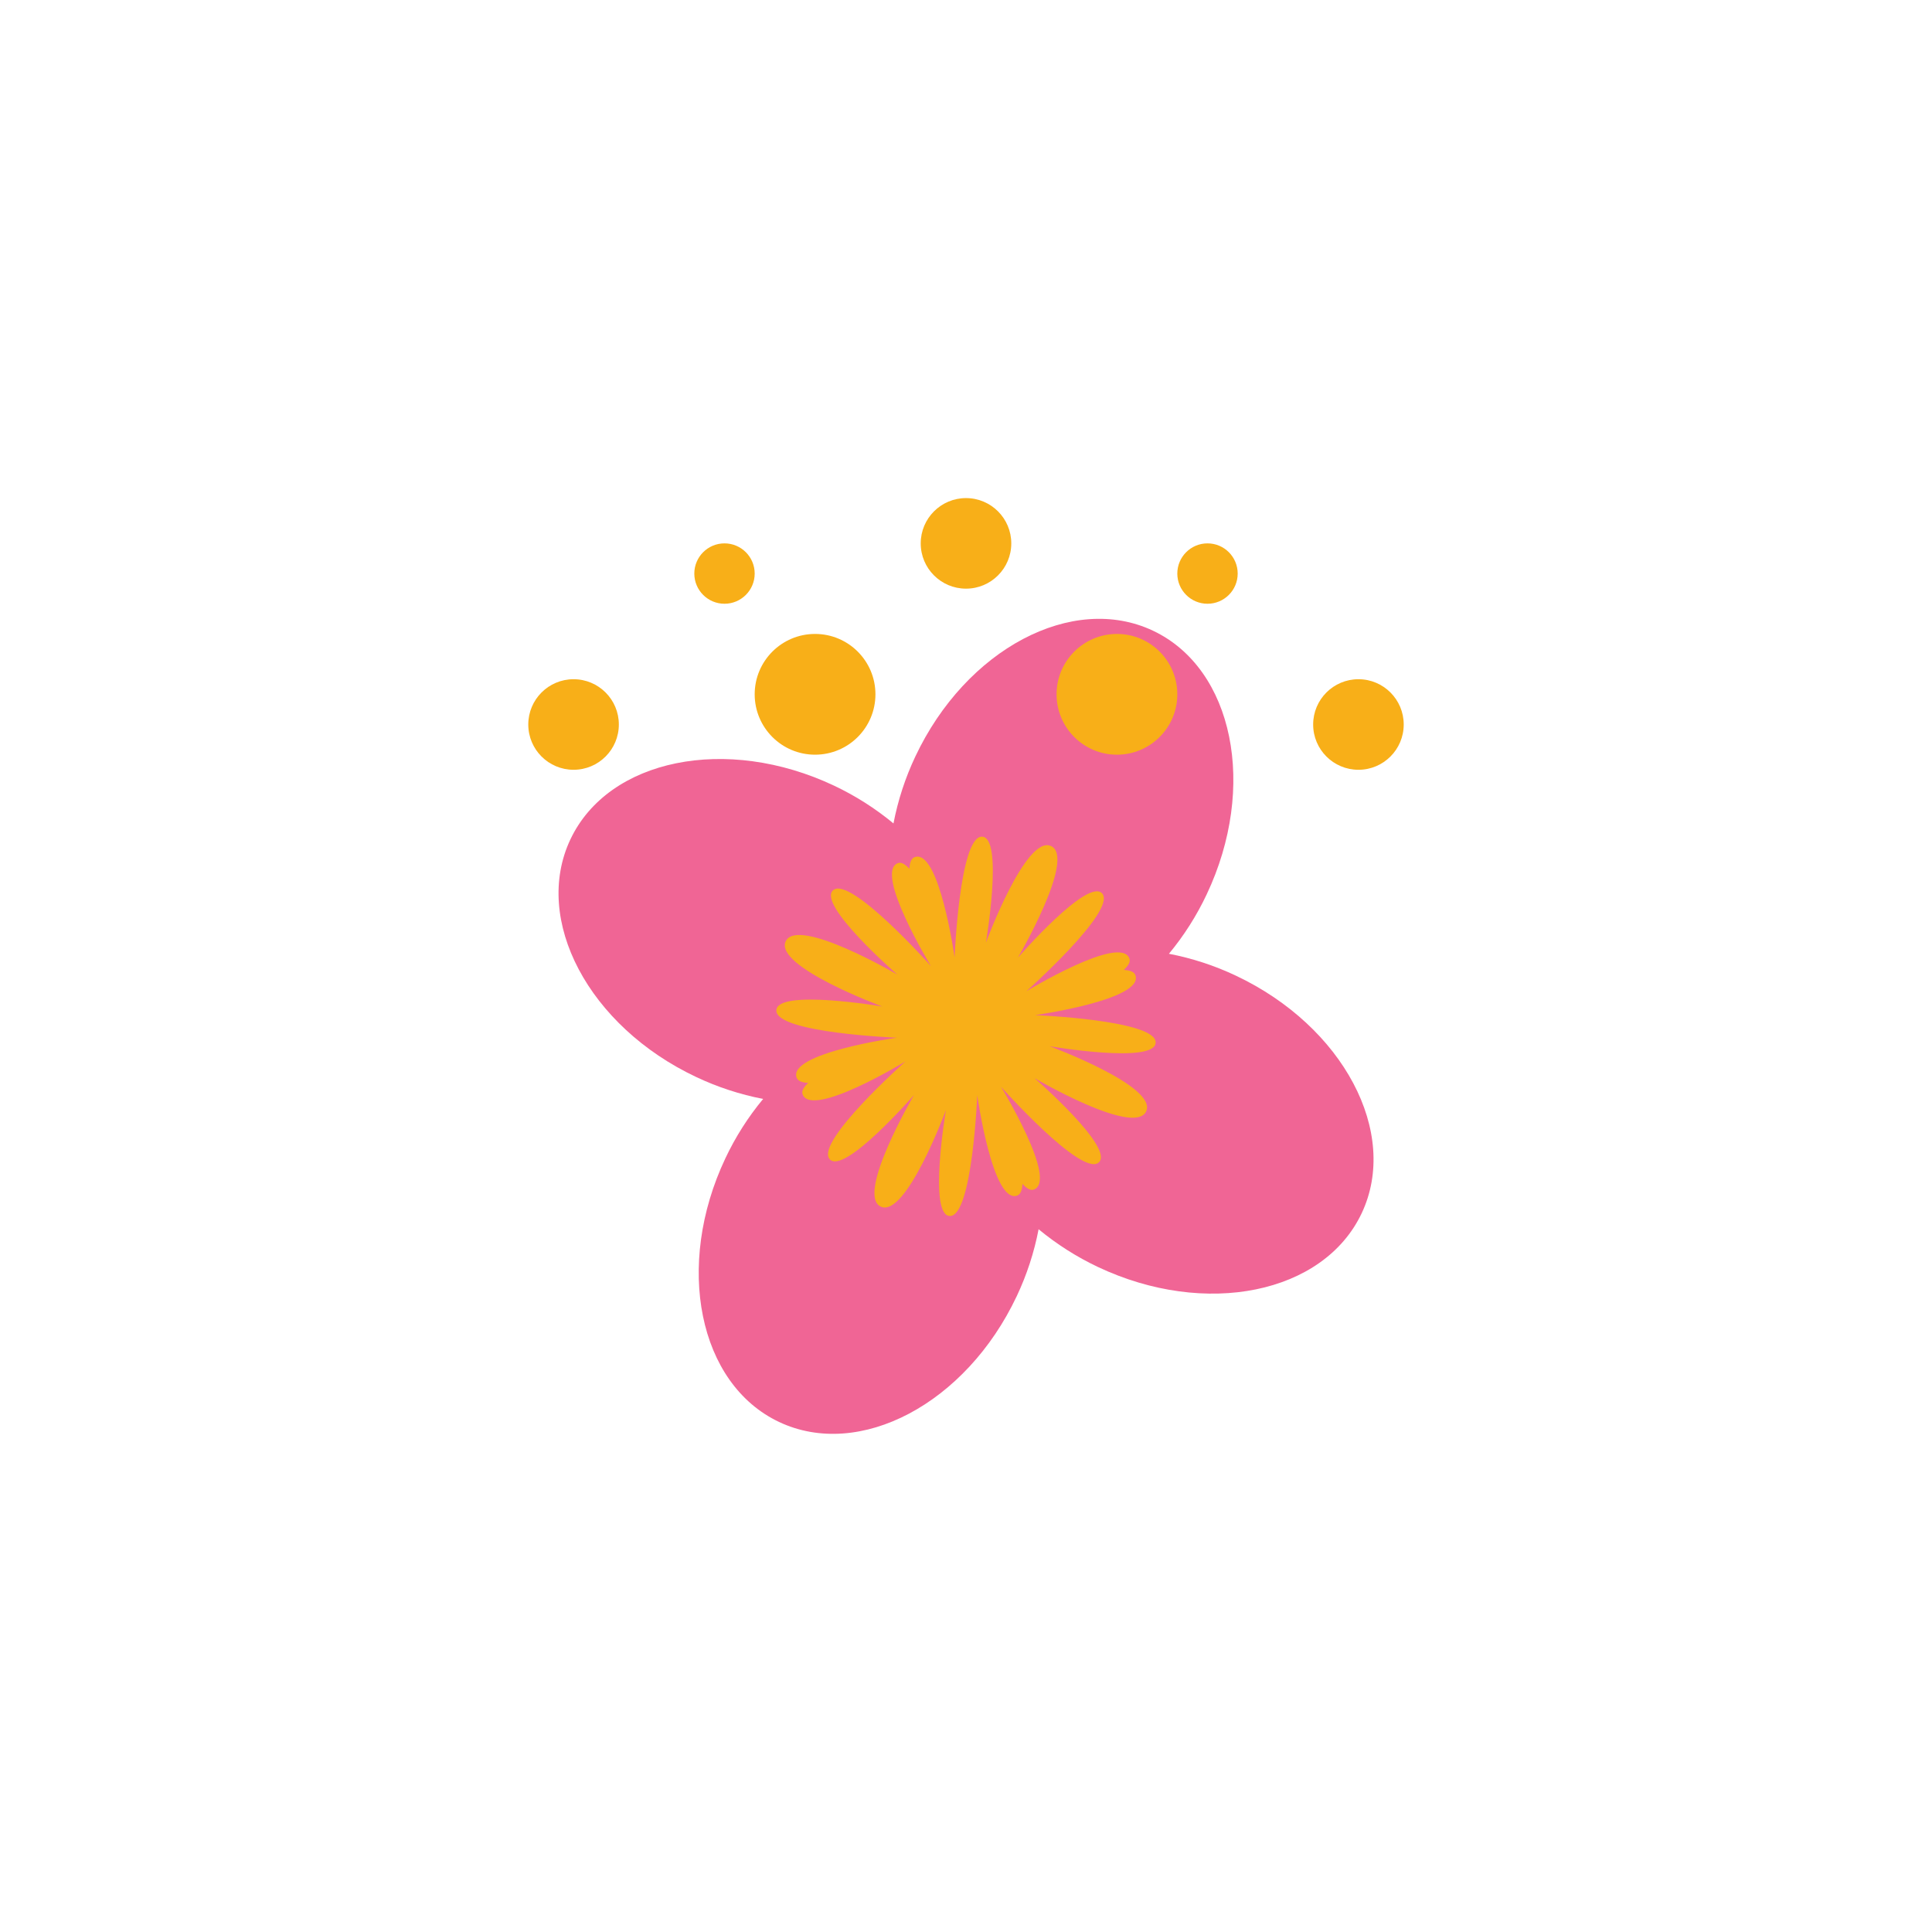
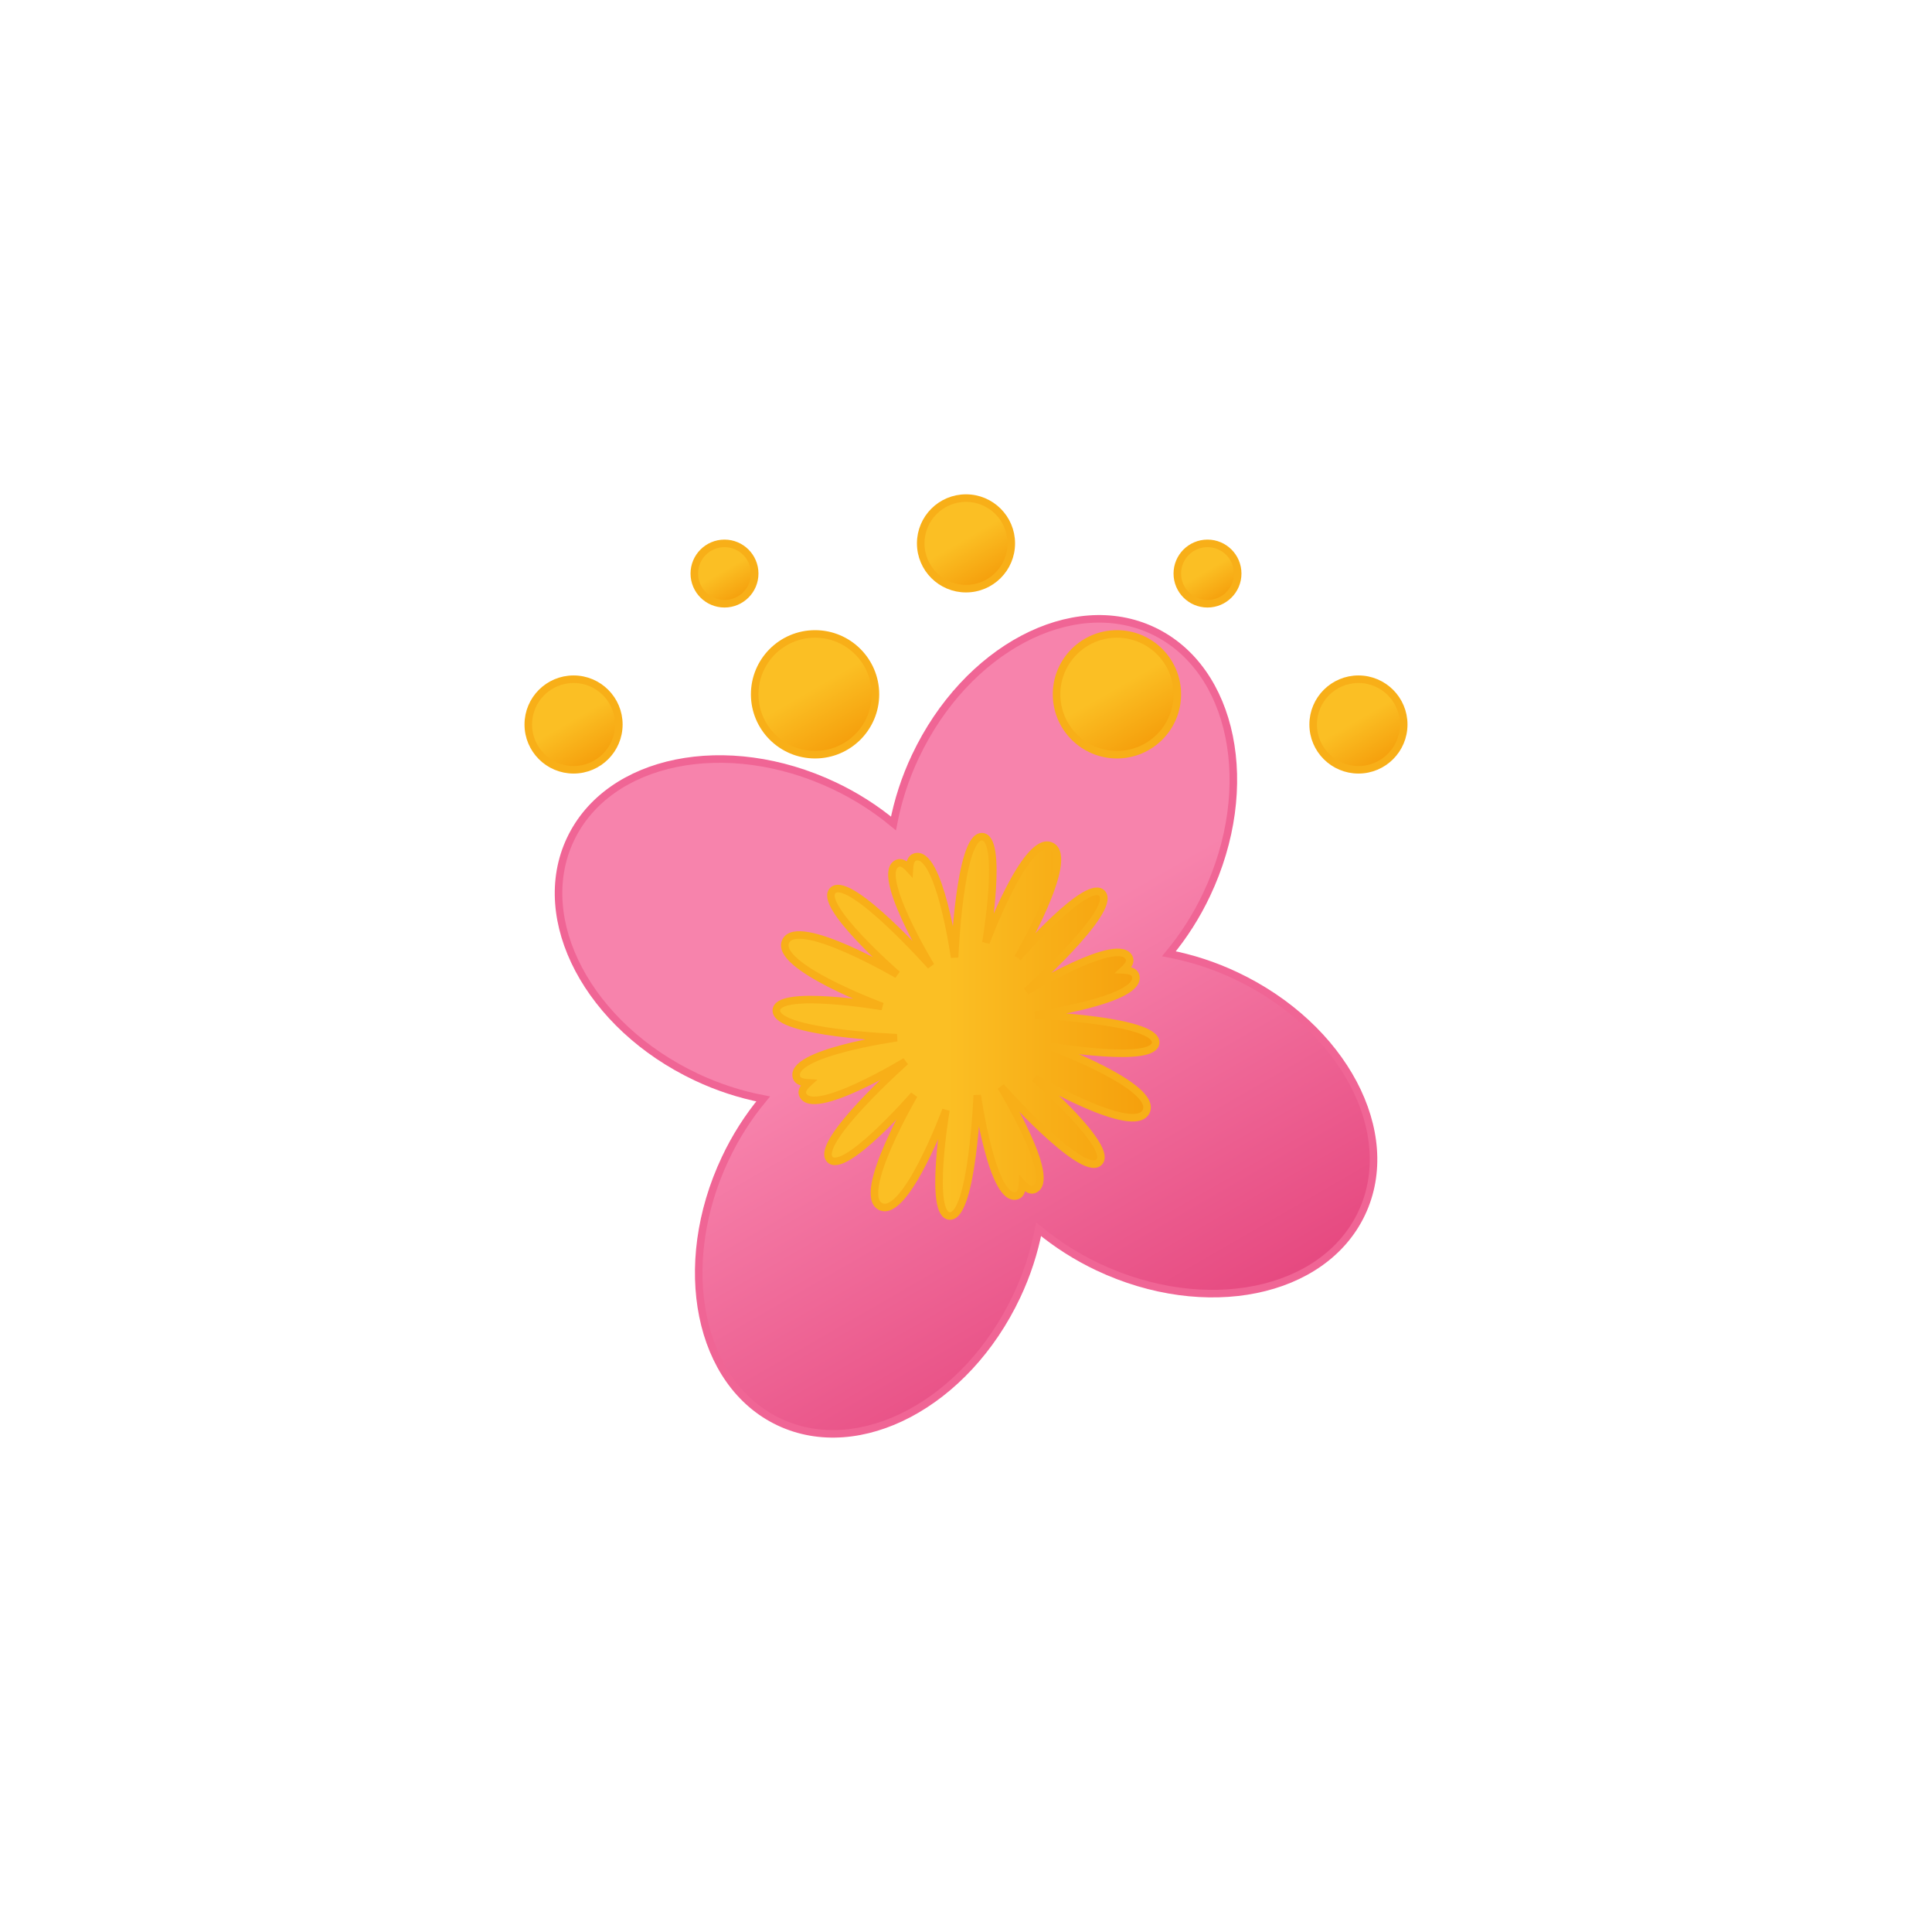
<svg xmlns="http://www.w3.org/2000/svg" xmlns:xlink="http://www.w3.org/1999/xlink" viewBox="0 0 512 512">
  <defs>
-     <symbol id="a" viewBox="0 0 232 72" overflow="visible">
-       <circle cx="116" cy="12" r="12" fill="#f8af18">
+     <linearGradient id="a" x1="111" y1="2.61" x2="123" y2="23.39" gradientUnits="userSpaceOnUse">
+       <stop offset="0" stop-color="#fbbf24" />
+       <stop offset="0.45" stop-color="#fbbf24" />
+       <stop offset="1" stop-color="#f59e0b" />
+     </linearGradient>
+     <linearGradient id="b" x1="149" y1="39.14" x2="165" y2="66.86" xlink:href="#a" />
+     <linearGradient id="c" x1="69" y1="39.14" x2="85" y2="66.86" xlink:href="#a" />
+     <linearGradient id="d" x1="7" y1="50.61" x2="19" y2="71.39" xlink:href="#a" />
+     <linearGradient id="e" x1="215" y1="50.61" x2="227" y2="71.39" xlink:href="#a" />
+     <linearGradient id="f" x1="177" y1="14.07" x2="185" y2="27.93" xlink:href="#a" />
+     <linearGradient id="g" x1="49" y1="14.07" x2="57" y2="27.93" xlink:href="#a" />
+     <linearGradient id="h" x1="205.35" y1="184.27" x2="306.65" y2="359.73" gradientUnits="userSpaceOnUse">
+       <stop offset="0" stop-color="#f783ac" />
+       <stop offset="0.45" stop-color="#f783ac" />
+       <stop offset="1" stop-color="#e64980" />
+     </linearGradient>
+     <linearGradient id="i" x1="205.74" y1="272" x2="306.27" y2="272" xlink:href="#a" />
+     <symbol id="j" viewBox="0 0 234 74" overflow="visible">
+       <circle cx="117" cy="13" r="12" stroke="#f8af18" stroke-miterlimit="10" stroke-width="2" fill="url(#a)">
        <animateTransform attributeName="transform" type="translate" values="0 -30; 0 30; 0 -30" begin="-0.33s" dur="3s" calcMode="spline" keySplines=".42, 0, .58, 1; .42, 0, .58, 1" repeatCount="indefinite" />
      </circle>
-       <circle cx="156" cy="52" r="16" fill="#f8af18">
+       <circle cx="157" cy="53" r="16" stroke="#f8af18" stroke-miterlimit="10" stroke-width="2" fill="url(#b)">
        <animateTransform attributeName="transform" type="translate" values="0 -30; 0 30; 0 -30" begin="-1.17s" dur="3s" calcMode="spline" keySplines=".42, 0, .58, 1; .42, 0, .58, 1" repeatCount="indefinite" />
      </circle>
-       <circle cx="76" cy="52" r="16" fill="#f8af18">
+       <circle cx="77" cy="53" r="16" stroke="#f8af18" stroke-miterlimit="10" stroke-width="2" fill="url(#c)">
        <animateTransform attributeName="transform" type="translate" values="0 -30; 0 30; 0 -30" begin="-1s" dur="3s" calcMode="spline" keySplines=".42, 0, .58, 1; .42, 0, .58, 1" repeatCount="indefinite" />
      </circle>
-       <circle cx="12" cy="60" r="12" fill="#f8af18">
+       <circle cx="13" cy="61" r="12" stroke="#f8af18" stroke-miterlimit="10" stroke-width="2" fill="url(#d)">
        <animateTransform attributeName="transform" type="translate" values="0 -30; 0 30; 0 -30" begin="-.67s" dur="3s" calcMode="spline" keySplines=".42, 0, .58, 1; .42, 0, .58, 1" repeatCount="indefinite" />
      </circle>
-       <circle cx="220" cy="60" r="12" fill="#f8af18">
+       <circle cx="221" cy="61" r="12" stroke="#f8af18" stroke-miterlimit="10" stroke-width="2" fill="url(#e)">
        <animateTransform attributeName="transform" type="translate" values="0 -30; 0 30; 0 -30" begin="-1.5s" dur="3s" calcMode="spline" keySplines=".42, 0, .58, 1; .42, 0, .58, 1" repeatCount="indefinite" />
      </circle>
-       <circle cx="180" cy="20" r="8" fill="#f8af18">
+       <circle cx="181" cy="21" r="8" stroke="#f8af18" stroke-miterlimit="10" stroke-width="2" fill="url(#f)">
        <animateTransform attributeName="transform" type="translate" values="0 -30; 0 30; 0 -30" begin="-1.33s" dur="3s" calcMode="spline" keySplines=".42, 0, .58, 1; .42, 0, .58, 1" repeatCount="indefinite" />
      </circle>
-       <circle cx="52" cy="20" r="8" fill="#f8af18">
+       <circle cx="53" cy="21" r="8" stroke="#f8af18" stroke-miterlimit="10" stroke-width="2" fill="url(#g)">
        <animateTransform attributeName="transform" type="translate" values="0 -30; 0 30; 0 -30" begin="-.83s" dur="3s" calcMode="spline" keySplines=".42, 0, .58, 1; .42, 0, .58, 1" repeatCount="indefinite" />
      </circle>
    </symbol>
  </defs>
-   <path d="M327.5,258.55a74.13,74.13,0,0,0-17.72-5.79,74.32,74.32,0,0,0,10-15.73c13.48-28.5,7.12-59.79-14.21-69.88s-49.56,4.84-63,33.34a74.35,74.35,0,0,0-5.79,17.73,74.5,74.5,0,0,0-15.72-10c-28.51-13.48-59.8-7.12-69.89,14.21s4.84,49.56,33.35,63a74.62,74.62,0,0,0,17.72,5.8,74.25,74.25,0,0,0-10,15.72c-13.48,28.5-7.12,59.79,14.21,69.88s49.56-4.84,63-33.34a74.21,74.21,0,0,0,5.79-17.73,74.94,74.94,0,0,0,15.72,10c28.51,13.47,59.8,7.11,69.89-14.22S356,272,327.5,258.55Zm-72.27,15.08c-.58-.28-1.2-.47-1.8-.71.31-.57.67-1.1.94-1.69s.47-1.2.71-1.8c.57.31,1.1.67,1.69.95s1.2.46,1.8.7c-.31.57-.67,1.1-.94,1.68s-.47,1.21-.71,1.81C256.35,274.26,255.82,273.9,255.23,273.63Z" fill="#f06595" />
-   <path d="M306.26,276.2c-.12-5.9-31.95-7.18-31.95-7.18s28.92-4.06,26.59-10.59c-.32-.87-1.42-1.3-3.1-1.39,1.24-1.13,1.82-2.16,1.51-3C297,247.47,272,262.69,272,262.69s23.8-21.18,20.15-25.83-22.4,16.94-22.4,16.94,15.48-26.42,8.81-29.58-17.28,25.58-17.28,25.58,4.78-28.19-1.12-28.07-7.18,32-7.18,32-4.06-28.92-10.58-26.58c-.88.31-1.31,1.41-1.4,3.09-1.13-1.24-2.16-1.82-3-1.51C231.47,231,246.69,256,246.69,256s-21.18-23.79-25.83-20.14,16.94,22.41,16.94,22.41-26.42-15.49-29.58-8.82,25.58,17.28,25.58,17.28-28.19-4.78-28.06,1.12S237.69,275,237.69,275s-28.92,4.06-26.58,10.58c.31.88,1.41,1.31,3.09,1.4-1.24,1.13-1.82,2.16-1.51,3,2.33,6.53,27.27-8.69,27.27-8.69s-23.8,21.18-20.15,25.83,22.41-16.94,22.41-16.94-15.49,26.42-8.82,29.58,17.28-25.58,17.28-25.58-4.78,28.2,1.12,28.07,7.18-32,7.18-32,4.06,28.92,10.59,26.59c.87-.32,1.3-1.42,1.39-3.1,1.13,1.24,2.16,1.83,3,1.51,6.53-2.33-8.69-27.26-8.69-27.26s21.18,23.79,25.83,20.14-16.94-22.41-16.94-22.41,26.42,15.5,29.58,8.82-25.58-17.28-25.58-17.28S306.39,282.1,306.26,276.2Z" fill="#f8af18" />
-   <use width="232" height="72" transform="translate(140 132)" xlink:href="#a" />
+   <path d="M327.5,258.55a74.13,74.13,0,0,0-17.72-5.79,74.32,74.32,0,0,0,10-15.73c13.48-28.5,7.12-59.79-14.21-69.88s-49.56,4.84-63,33.34a74.35,74.35,0,0,0-5.79,17.73,74.5,74.5,0,0,0-15.72-10c-28.51-13.48-59.8-7.12-69.89,14.21s4.84,49.56,33.35,63a74.62,74.62,0,0,0,17.72,5.8,74.25,74.25,0,0,0-10,15.72c-13.48,28.5-7.12,59.79,14.21,69.88s49.56-4.84,63-33.34a74.21,74.21,0,0,0,5.79-17.73,74.94,74.94,0,0,0,15.72,10c28.51,13.47,59.8,7.11,69.89-14.22S356,272,327.5,258.55Zm-72.27,15.08c-.58-.28-1.2-.47-1.8-.71.31-.57.67-1.1.94-1.69s.47-1.2.71-1.8c.57.31,1.1.67,1.69.95s1.2.46,1.8.7c-.31.57-.67,1.1-.94,1.68s-.47,1.21-.71,1.81C256.35,274.26,255.82,273.9,255.23,273.63Z" stroke="#f06595" stroke-miterlimit="10" stroke-width="2" fill="url(#h)" />
+   <path d="M306.26,276.2c-.12-5.9-31.95-7.18-31.95-7.18s28.92-4.06,26.59-10.59c-.32-.87-1.42-1.3-3.1-1.39,1.24-1.13,1.82-2.16,1.51-3C297,247.47,272,262.69,272,262.69s23.8-21.18,20.15-25.83-22.4,16.94-22.4,16.94,15.48-26.42,8.81-29.58-17.28,25.58-17.28,25.58,4.78-28.19-1.12-28.07-7.18,32-7.18,32-4.06-28.92-10.58-26.58c-.88.31-1.31,1.41-1.4,3.09-1.13-1.24-2.16-1.82-3-1.51C231.47,231,246.69,256,246.69,256s-21.18-23.79-25.83-20.14,16.94,22.41,16.94,22.41-26.42-15.49-29.58-8.82,25.58,17.28,25.58,17.28-28.19-4.78-28.06,1.12S237.69,275,237.69,275s-28.92,4.06-26.58,10.58c.31.88,1.41,1.31,3.09,1.4-1.24,1.13-1.82,2.16-1.51,3,2.33,6.53,27.27-8.69,27.27-8.69s-23.8,21.18-20.15,25.83,22.41-16.94,22.41-16.94-15.49,26.42-8.82,29.58,17.28-25.58,17.28-25.58-4.78,28.2,1.12,28.07,7.18-32,7.18-32,4.06,28.92,10.59,26.59c.87-.32,1.3-1.42,1.39-3.1,1.13,1.24,2.16,1.83,3,1.51,6.53-2.33-8.69-27.26-8.69-27.26s21.18,23.79,25.83,20.14-16.94-22.41-16.94-22.41,26.42,15.5,29.58,8.82-25.58-17.28-25.58-17.28S306.39,282.1,306.26,276.2Z" stroke="#f8af18" stroke-miterlimit="10" stroke-width="2" fill="url(#i)" />
+   <use width="234" height="74" transform="translate(139 131)" xlink:href="#j" />
</svg>
